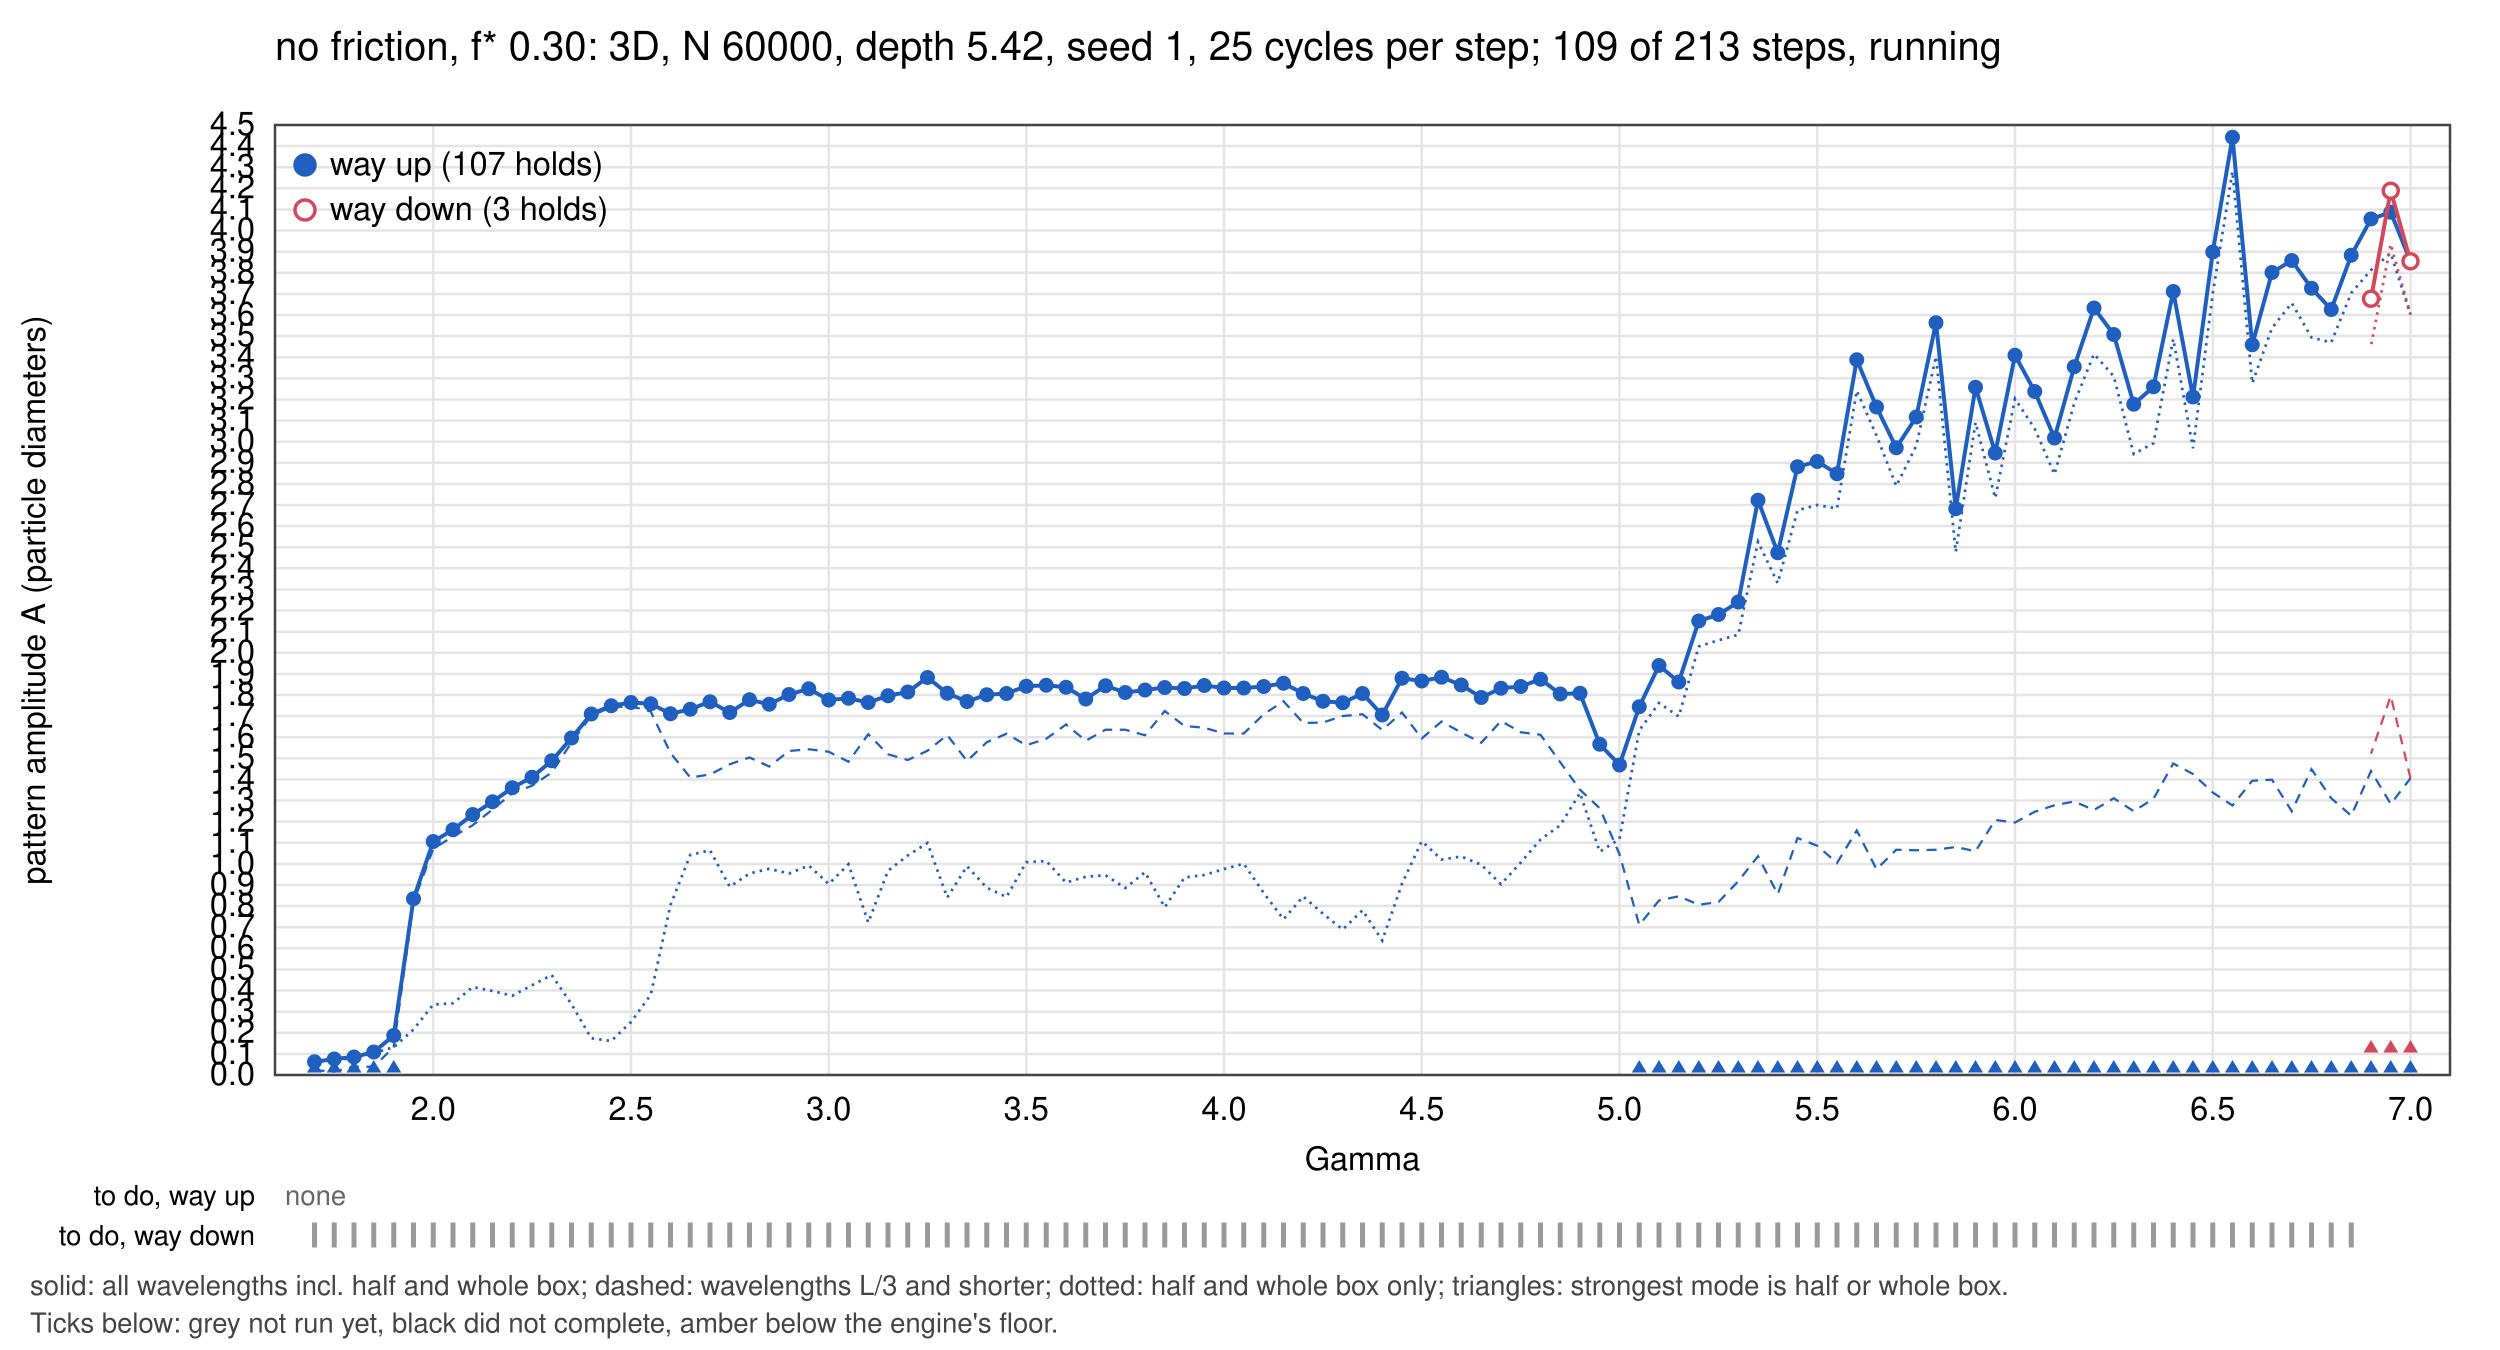
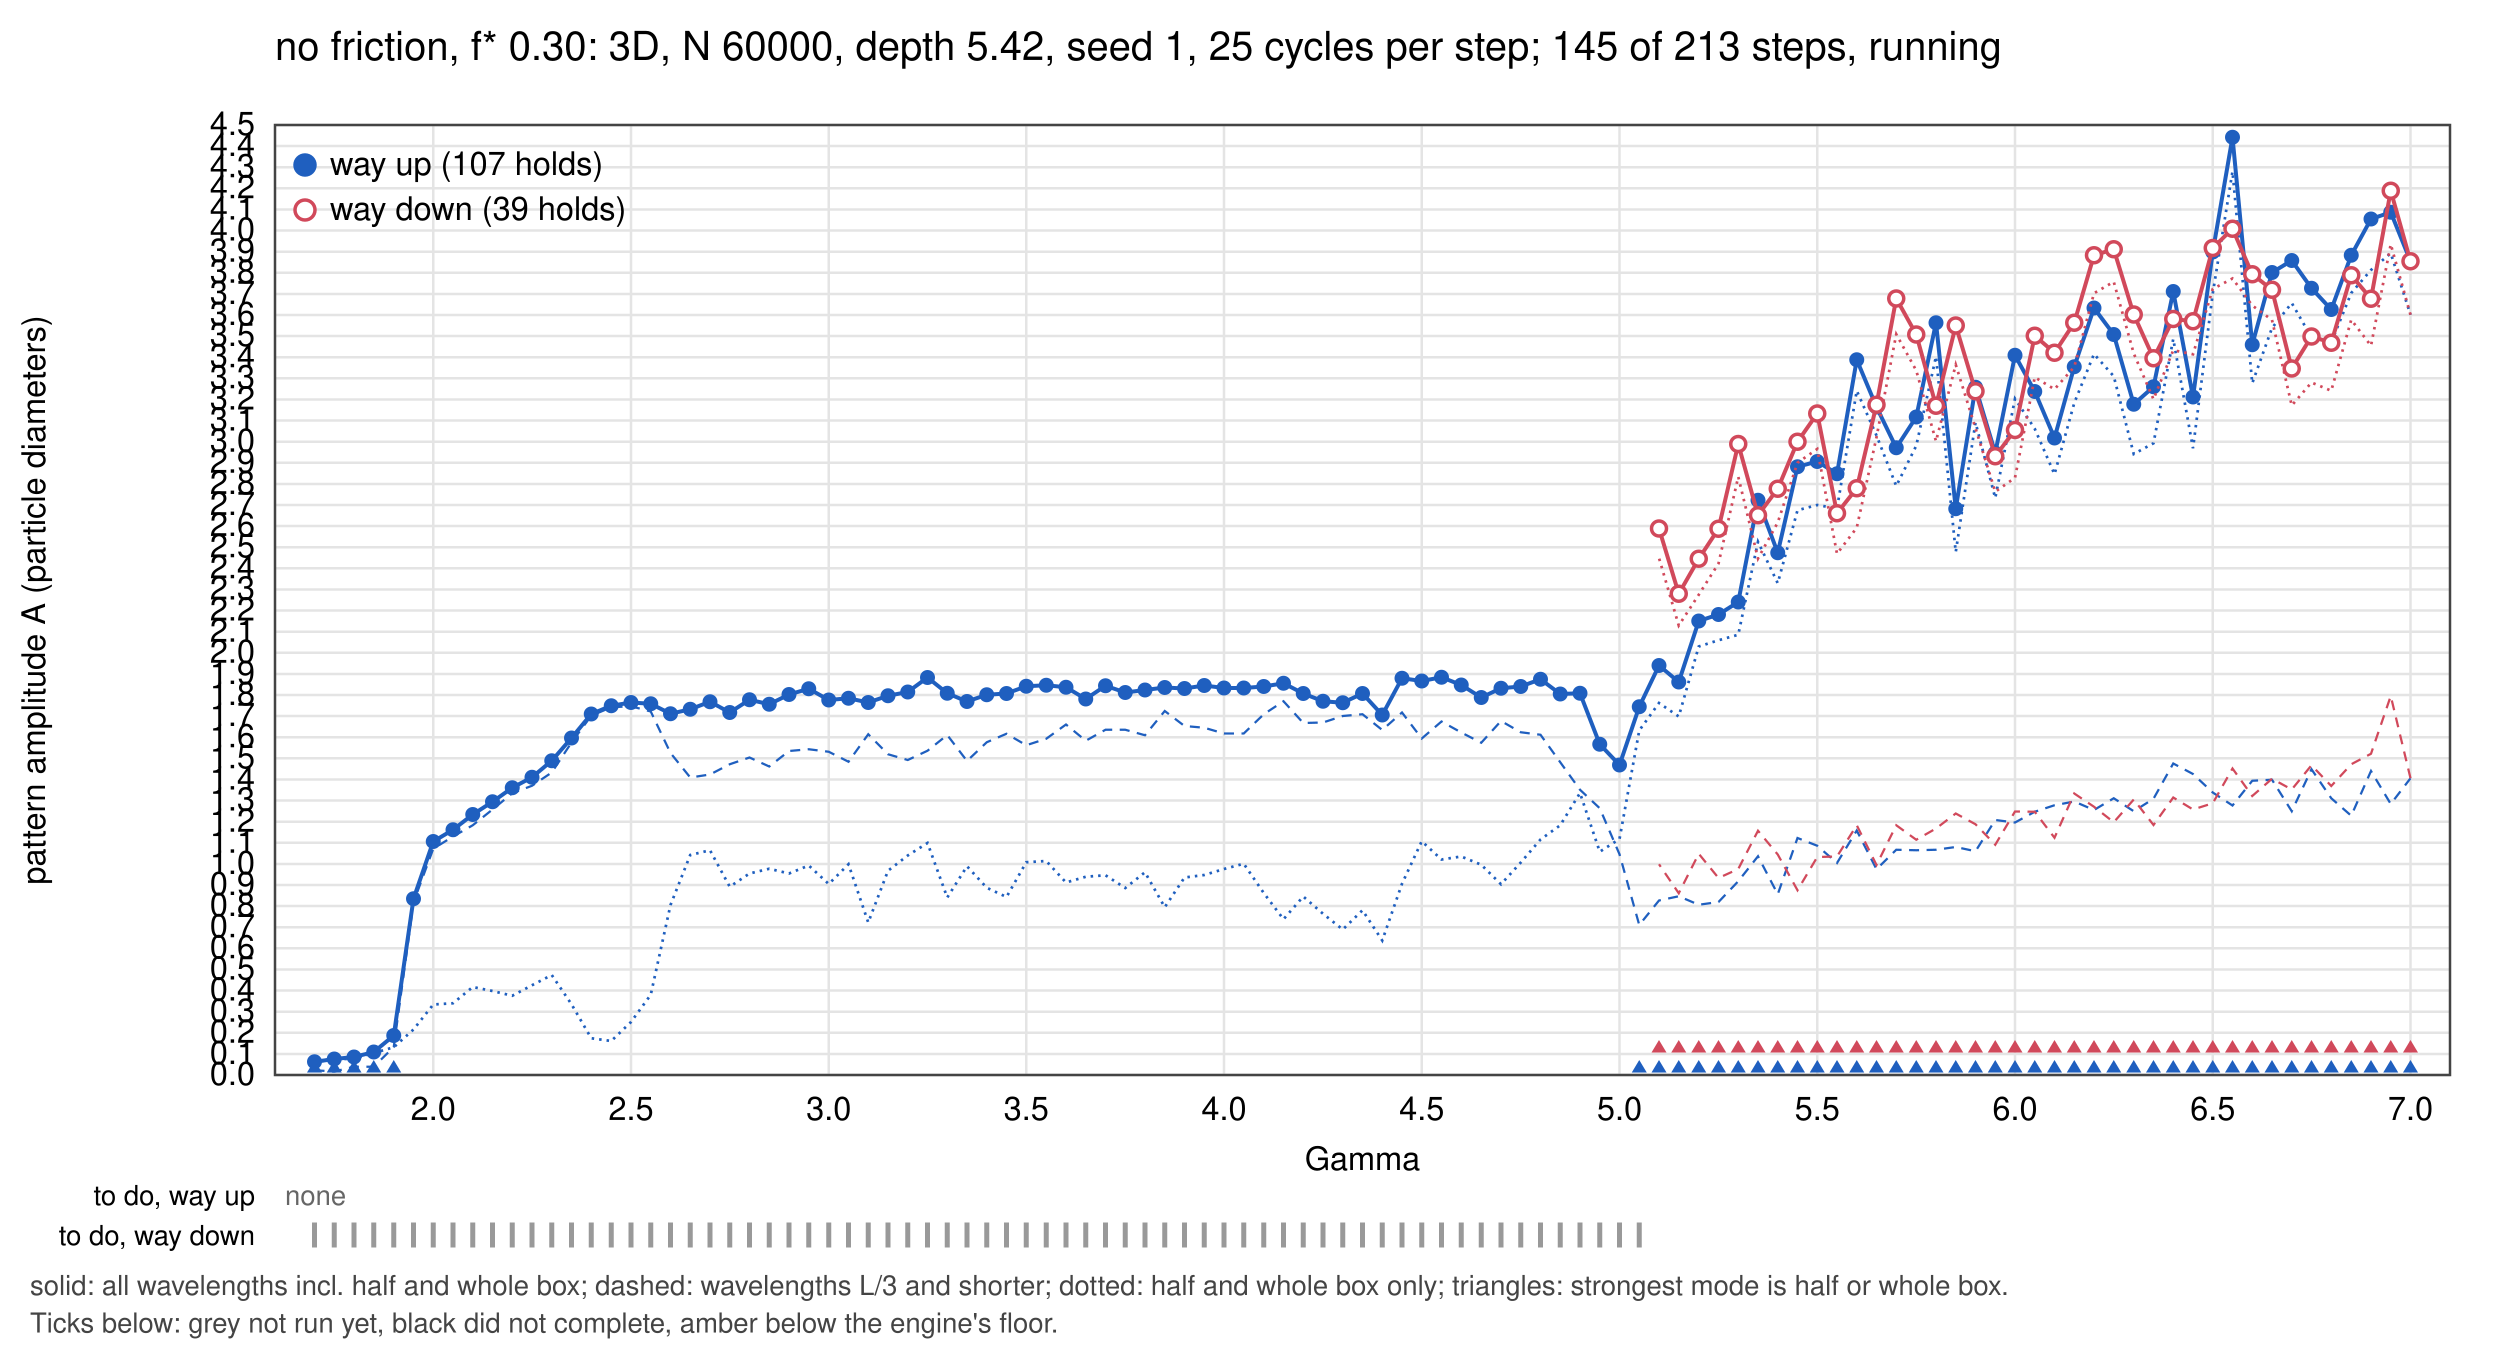
<svg xmlns="http://www.w3.org/2000/svg" width="1000" height="540" viewBox="0 0 1000 540" font-family="Helvetica, Arial, sans-serif" font-size="13">
  <rect width="1000" height="540" fill="white" />
-   <text x="110" y="24" font-size="16">no friction, f* 0.30: 3D, N 60000, depth 5.42, seed 1, 25 cycles per step; 109 of 213 steps, running</text>
+   <text x="110" y="24" font-size="16">no friction, f* 0.30: 3D, N 60000, depth 5.42, seed 1, 25 cycles per step; 145 of 213 steps, running</text>
  <line x1="110" x2="980" y1="430.0" y2="430.0" stroke="#e4e4e4" />
  <text x="102" y="434.0" text-anchor="end">0.0</text>
  <line x1="110" x2="980" y1="421.6" y2="421.6" stroke="#e4e4e4" />
  <text x="102" y="425.6" text-anchor="end">0.1</text>
  <line x1="110" x2="980" y1="413.1" y2="413.1" stroke="#e4e4e4" />
  <text x="102" y="417.1" text-anchor="end">0.2</text>
  <line x1="110" x2="980" y1="404.7" y2="404.7" stroke="#e4e4e4" />
  <text x="102" y="408.7" text-anchor="end">0.3</text>
  <line x1="110" x2="980" y1="396.2" y2="396.2" stroke="#e4e4e4" />
  <text x="102" y="400.2" text-anchor="end">0.4</text>
  <line x1="110" x2="980" y1="387.8" y2="387.8" stroke="#e4e4e4" />
  <text x="102" y="391.8" text-anchor="end">0.5</text>
  <line x1="110" x2="980" y1="379.3" y2="379.3" stroke="#e4e4e4" />
  <text x="102" y="383.3" text-anchor="end">0.6</text>
  <line x1="110" x2="980" y1="370.9" y2="370.9" stroke="#e4e4e4" />
  <text x="102" y="374.9" text-anchor="end">0.7</text>
  <line x1="110" x2="980" y1="362.4" y2="362.4" stroke="#e4e4e4" />
  <text x="102" y="366.4" text-anchor="end">0.8</text>
  <line x1="110" x2="980" y1="354.0" y2="354.0" stroke="#e4e4e4" />
  <text x="102" y="358.0" text-anchor="end">0.9</text>
  <line x1="110" x2="980" y1="345.6" y2="345.6" stroke="#e4e4e4" />
  <text x="102" y="349.6" text-anchor="end">1.0</text>
  <line x1="110" x2="980" y1="337.1" y2="337.1" stroke="#e4e4e4" />
  <text x="102" y="341.1" text-anchor="end">1.1</text>
  <line x1="110" x2="980" y1="328.7" y2="328.7" stroke="#e4e4e4" />
  <text x="102" y="332.7" text-anchor="end">1.2</text>
  <line x1="110" x2="980" y1="320.2" y2="320.2" stroke="#e4e4e4" />
  <text x="102" y="324.2" text-anchor="end">1.3</text>
  <line x1="110" x2="980" y1="311.8" y2="311.8" stroke="#e4e4e4" />
  <text x="102" y="315.8" text-anchor="end">1.4</text>
  <line x1="110" x2="980" y1="303.3" y2="303.3" stroke="#e4e4e4" />
  <text x="102" y="307.3" text-anchor="end">1.5</text>
  <line x1="110" x2="980" y1="294.9" y2="294.9" stroke="#e4e4e4" />
  <text x="102" y="298.9" text-anchor="end">1.6</text>
  <line x1="110" x2="980" y1="286.4" y2="286.4" stroke="#e4e4e4" />
  <text x="102" y="290.4" text-anchor="end">1.7</text>
  <line x1="110" x2="980" y1="278.0" y2="278.0" stroke="#e4e4e4" />
  <text x="102" y="282.0" text-anchor="end">1.8</text>
  <line x1="110" x2="980" y1="269.6" y2="269.6" stroke="#e4e4e4" />
  <text x="102" y="273.6" text-anchor="end">1.9</text>
  <line x1="110" x2="980" y1="261.1" y2="261.1" stroke="#e4e4e4" />
  <text x="102" y="265.1" text-anchor="end">2.0</text>
  <line x1="110" x2="980" y1="252.7" y2="252.7" stroke="#e4e4e4" />
  <text x="102" y="256.7" text-anchor="end">2.1</text>
  <line x1="110" x2="980" y1="244.2" y2="244.2" stroke="#e4e4e4" />
  <text x="102" y="248.2" text-anchor="end">2.2</text>
  <line x1="110" x2="980" y1="235.8" y2="235.8" stroke="#e4e4e4" />
  <text x="102" y="239.8" text-anchor="end">2.3</text>
  <line x1="110" x2="980" y1="227.3" y2="227.3" stroke="#e4e4e4" />
  <text x="102" y="231.3" text-anchor="end">2.4</text>
  <line x1="110" x2="980" y1="218.9" y2="218.9" stroke="#e4e4e4" />
  <text x="102" y="222.9" text-anchor="end">2.5</text>
  <line x1="110" x2="980" y1="210.4" y2="210.4" stroke="#e4e4e4" />
  <text x="102" y="214.4" text-anchor="end">2.6</text>
  <line x1="110" x2="980" y1="202.0" y2="202.0" stroke="#e4e4e4" />
  <text x="102" y="206.0" text-anchor="end">2.7</text>
  <line x1="110" x2="980" y1="193.6" y2="193.6" stroke="#e4e4e4" />
  <text x="102" y="197.6" text-anchor="end">2.8</text>
  <line x1="110" x2="980" y1="185.1" y2="185.1" stroke="#e4e4e4" />
  <text x="102" y="189.1" text-anchor="end">2.9</text>
  <line x1="110" x2="980" y1="176.7" y2="176.7" stroke="#e4e4e4" />
  <text x="102" y="180.7" text-anchor="end">3.0</text>
  <line x1="110" x2="980" y1="168.2" y2="168.2" stroke="#e4e4e4" />
  <text x="102" y="172.2" text-anchor="end">3.1</text>
  <line x1="110" x2="980" y1="159.8" y2="159.8" stroke="#e4e4e4" />
  <text x="102" y="163.8" text-anchor="end">3.2</text>
  <line x1="110" x2="980" y1="151.3" y2="151.3" stroke="#e4e4e4" />
  <text x="102" y="155.3" text-anchor="end">3.3</text>
  <line x1="110" x2="980" y1="142.9" y2="142.9" stroke="#e4e4e4" />
  <text x="102" y="146.9" text-anchor="end">3.4</text>
  <line x1="110" x2="980" y1="134.4" y2="134.4" stroke="#e4e4e4" />
  <text x="102" y="138.4" text-anchor="end">3.5</text>
  <line x1="110" x2="980" y1="126.0" y2="126.0" stroke="#e4e4e4" />
  <text x="102" y="130.0" text-anchor="end">3.6</text>
  <line x1="110" x2="980" y1="117.6" y2="117.6" stroke="#e4e4e4" />
  <text x="102" y="121.6" text-anchor="end">3.7</text>
  <line x1="110" x2="980" y1="109.1" y2="109.1" stroke="#e4e4e4" />
  <text x="102" y="113.1" text-anchor="end">3.8</text>
  <line x1="110" x2="980" y1="100.7" y2="100.7" stroke="#e4e4e4" />
  <text x="102" y="104.7" text-anchor="end">3.9</text>
  <line x1="110" x2="980" y1="92.2" y2="92.2" stroke="#e4e4e4" />
  <text x="102" y="96.2" text-anchor="end">4.0</text>
  <line x1="110" x2="980" y1="83.8" y2="83.8" stroke="#e4e4e4" />
  <text x="102" y="87.8" text-anchor="end">4.1</text>
  <line x1="110" x2="980" y1="75.3" y2="75.3" stroke="#e4e4e4" />
  <text x="102" y="79.3" text-anchor="end">4.2</text>
  <line x1="110" x2="980" y1="66.9" y2="66.9" stroke="#e4e4e4" />
  <text x="102" y="70.9" text-anchor="end">4.3</text>
  <line x1="110" x2="980" y1="58.4" y2="58.4" stroke="#e4e4e4" />
  <text x="102" y="62.4" text-anchor="end">4.4</text>
  <line x1="110" x2="980" y1="50.0" y2="50.0" stroke="#e4e4e4" />
  <text x="102" y="54.0" text-anchor="end">4.5</text>
  <line x1="173.3" x2="173.3" y1="50" y2="430" stroke="#e4e4e4" />
  <text x="173.3" y="448" text-anchor="middle">2.0</text>
  <line x1="252.4" x2="252.4" y1="50" y2="430" stroke="#e4e4e4" />
  <text x="252.4" y="448" text-anchor="middle">2.5</text>
  <line x1="331.5" x2="331.5" y1="50" y2="430" stroke="#e4e4e4" />
  <text x="331.5" y="448" text-anchor="middle">3.0</text>
  <line x1="410.5" x2="410.5" y1="50" y2="430" stroke="#e4e4e4" />
  <text x="410.5" y="448" text-anchor="middle">3.5</text>
  <line x1="489.6" x2="489.6" y1="50" y2="430" stroke="#e4e4e4" />
  <text x="489.6" y="448" text-anchor="middle">4.0</text>
  <line x1="568.7" x2="568.7" y1="50" y2="430" stroke="#e4e4e4" />
  <text x="568.7" y="448" text-anchor="middle">4.5</text>
  <line x1="647.8" x2="647.8" y1="50" y2="430" stroke="#e4e4e4" />
  <text x="647.8" y="448" text-anchor="middle">5.0</text>
  <line x1="726.9" x2="726.9" y1="50" y2="430" stroke="#e4e4e4" />
  <text x="726.9" y="448" text-anchor="middle">5.5</text>
  <line x1="806.0" x2="806.0" y1="50" y2="430" stroke="#e4e4e4" />
  <text x="806.0" y="448" text-anchor="middle">6.0</text>
  <line x1="885.1" x2="885.1" y1="50" y2="430" stroke="#e4e4e4" />
  <text x="885.1" y="448" text-anchor="middle">6.5</text>
  <line x1="964.2" x2="964.2" y1="50" y2="430" stroke="#e4e4e4" />
  <text x="964.2" y="448" text-anchor="middle">7.0</text>
  <rect x="110" y="50" width="870" height="380" fill="none" stroke="#444" />
  <text x="545.0" y="468" text-anchor="middle">Gamma</text>
  <text transform="translate(18 240.0) rotate(-90)" text-anchor="middle">pattern amplitude A (particle diameters)</text>
  <polyline fill="none" stroke="#1f5fbf" stroke-width="1.6" points="125.8,424.7 133.7,423.6 141.6,422.8 149.5,420.8 157.5,414.2 165.4,359.5 173.3,336.6 181.2,331.9 189.1,325.8 197.0,320.7 204.9,315.1 212.8,310.9 220.7,304.3 228.6,295.2 236.5,285.6 244.5,282.3 252.4,281.0 260.3,281.5 268.2,285.5 276.1,283.7 284.0,280.7 291.9,285.0 299.8,279.9 307.7,281.7 315.6,277.8 323.5,275.5 331.5,280.0 339.4,279.3 347.3,281.0 355.2,278.3 363.1,276.8 371.0,271.0 378.9,277.3 386.8,280.6 394.7,277.9 402.6,277.4 410.5,274.5 418.5,274.1 426.4,274.9 434.3,279.6 442.2,274.3 450.1,277.0 458.0,276.0 465.9,275.0 473.8,275.4 481.7,274.2 489.6,275.2 497.5,275.2 505.5,274.6 513.4,273.3 521.3,277.4 529.2,280.5 537.1,281.1 545.0,277.4 552.9,286.0 560.8,271.3 568.7,272.4 576.6,270.9 584.5,274.0 592.5,279.0 600.4,275.3 608.3,274.6 616.2,271.7 624.1,277.6 632.0,277.3 639.9,297.7 647.8,306.0 655.7,282.7 663.6,266.2 671.5,272.8 679.5,248.4 687.4,245.8 695.3,240.8 703.2,200.1 711.1,221.1 719.0,186.7 726.9,184.6 734.8,189.5 742.7,143.9 750.6,162.8 758.5,179.1 766.5,166.8 774.4,129.1 782.3,203.5 790.2,154.9 798.1,181.2 806.0,142.1 813.9,156.6 821.8,175.2 829.7,146.7 837.6,123.2 845.5,133.8 853.5,161.7 861.4,154.7 869.3,116.6 877.2,158.8 885.1,100.8 893.0,54.9 900.9,137.9 908.8,109.0 916.7,104.2 924.6,115.3 932.5,123.8 940.5,102.1 948.4,87.6 956.3,84.9 964.2,104.5" />
  <polyline fill="none" stroke="#1f5fbf" stroke-width="0.9" stroke-dasharray="4 3" points="125.8,428.1 133.7,428.6 141.6,426.7 149.5,426.7 157.5,418.8 165.4,360.9 173.3,339.5 181.2,334.6 189.1,330.1 197.0,323.8 204.9,317.3 212.8,314.3 220.7,309.0 228.6,297.0 236.5,286.3 244.5,282.9 252.4,282.5 260.3,284.6 268.2,301.2 276.1,311.0 284.0,309.8 291.9,305.7 299.8,303.0 307.7,306.6 315.6,300.4 323.5,299.7 331.5,300.7 339.4,304.7 347.3,293.7 355.2,301.7 363.1,304.0 371.0,300.3 378.9,294.0 386.8,304.4 394.7,296.9 402.6,293.5 410.5,298.1 418.5,295.5 426.4,289.8 434.3,296.3 442.2,291.9 450.1,291.9 458.0,294.1 465.9,284.4 473.8,290.4 481.7,291.1 489.6,293.4 497.5,293.4 505.5,285.7 513.4,280.5 521.3,289.2 529.2,289.0 537.1,286.4 545.0,285.7 552.9,292.0 560.8,285.0 568.7,295.4 576.6,288.6 584.5,293.0 592.5,297.1 600.4,288.4 608.3,292.9 616.2,293.9 624.1,304.9 632.0,315.9 639.9,323.3 647.8,341.7 655.7,370.0 663.6,360.2 671.5,358.5 679.5,361.9 687.4,360.8 695.3,352.5 703.2,342.5 711.1,357.7 719.0,335.2 726.9,338.3 734.8,345.2 742.7,332.2 750.6,347.7 758.5,339.9 766.5,340.1 774.4,339.9 782.3,338.8 790.2,340.5 798.1,328.0 806.0,329.0 813.9,324.7 821.8,322.1 829.7,320.6 837.6,324.0 845.5,319.3 853.5,324.5 861.4,319.5 869.3,305.4 877.2,309.6 885.1,317.0 893.0,322.2 900.9,312.3 908.8,311.9 916.7,324.5 924.6,307.7 932.5,319.3 940.5,326.3 948.4,308.4 956.3,321.6 964.2,311.3" />
  <polyline fill="none" stroke="#1f5fbf" stroke-width="1.1" stroke-dasharray="1 2" points="125.8,424.8 133.7,423.7 141.6,423.5 149.5,421.2 157.5,418.9 165.4,411.8 173.3,401.8 181.2,401.3 189.1,394.8 197.0,396.4 204.9,398.3 212.8,394.1 220.7,390.0 228.6,401.7 236.5,415.3 244.5,416.4 252.4,408.8 260.3,397.9 268.2,362.0 276.1,342.0 284.0,340.1 291.9,354.7 299.8,349.4 307.7,347.5 315.6,349.4 323.5,346.2 331.5,353.6 339.4,345.7 347.3,369.0 355.2,348.3 363.1,342.2 371.0,337.2 378.9,359.0 386.8,346.5 394.7,355.1 402.6,358.8 410.5,344.9 418.5,344.4 426.4,353.0 434.3,350.7 442.2,350.1 450.1,355.2 458.0,348.9 465.9,362.9 473.8,351.0 481.7,350.0 489.6,347.6 497.5,345.5 505.5,357.2 513.4,367.7 521.3,358.6 529.2,365.5 537.1,371.8 545.0,364.1 552.9,376.2 560.8,353.5 568.7,336.5 576.6,343.8 584.5,342.6 592.5,345.9 600.4,353.7 608.3,345.0 616.2,335.8 624.1,330.1 632.0,317.2 639.9,340.7 647.8,335.6 655.7,292.2 663.6,281.2 671.5,286.6 679.5,258.6 687.4,256.1 695.3,253.9 703.2,216.7 711.1,233.3 719.0,204.1 726.9,202.0 734.8,203.4 742.7,156.3 750.6,174.2 758.5,194.4 766.5,178.3 774.4,142.6 782.3,220.8 790.2,169.0 798.1,199.2 806.0,159.5 813.9,171.5 821.8,189.7 829.7,161.2 837.6,141.6 845.5,150.5 853.5,181.6 861.4,177.3 869.3,135.6 877.2,179.3 885.1,117.4 893.0,68.6 900.9,153.3 908.8,131.2 916.7,121.2 924.6,135.0 932.5,137.0 940.5,117.2 948.4,108.0 956.3,101.3 964.2,125.9" />
  <circle cx="125.8" cy="424.7" r="3" fill="#1f5fbf" />
  <path d="M125.8 424.0 l-3 5 h6 z" fill="#1f5fbf" />
  <circle cx="133.7" cy="423.6" r="3" fill="#1f5fbf" />
  <path d="M133.7 424.0 l-3 5 h6 z" fill="#1f5fbf" />
  <circle cx="141.6" cy="422.8" r="3" fill="#1f5fbf" />
  <path d="M141.6 424.0 l-3 5 h6 z" fill="#1f5fbf" />
  <circle cx="149.5" cy="420.8" r="3" fill="#1f5fbf" />
  <path d="M149.5 424.0 l-3 5 h6 z" fill="#1f5fbf" />
  <circle cx="157.5" cy="414.2" r="3" fill="#1f5fbf" />
  <path d="M157.5 424.0 l-3 5 h6 z" fill="#1f5fbf" />
  <circle cx="165.4" cy="359.5" r="3" fill="#1f5fbf" />
  <circle cx="173.3" cy="336.6" r="3" fill="#1f5fbf" />
  <circle cx="181.2" cy="331.9" r="3" fill="#1f5fbf" />
  <circle cx="189.1" cy="325.8" r="3" fill="#1f5fbf" />
  <circle cx="197.0" cy="320.7" r="3" fill="#1f5fbf" />
  <circle cx="204.9" cy="315.1" r="3" fill="#1f5fbf" />
  <circle cx="212.8" cy="310.9" r="3" fill="#1f5fbf" />
  <circle cx="220.7" cy="304.3" r="3" fill="#1f5fbf" />
  <circle cx="228.6" cy="295.2" r="3" fill="#1f5fbf" />
  <circle cx="236.5" cy="285.6" r="3" fill="#1f5fbf" />
  <circle cx="244.5" cy="282.3" r="3" fill="#1f5fbf" />
  <circle cx="252.4" cy="281.0" r="3" fill="#1f5fbf" />
  <circle cx="260.3" cy="281.5" r="3" fill="#1f5fbf" />
  <circle cx="268.2" cy="285.5" r="3" fill="#1f5fbf" />
  <circle cx="276.1" cy="283.7" r="3" fill="#1f5fbf" />
  <circle cx="284.0" cy="280.7" r="3" fill="#1f5fbf" />
  <circle cx="291.9" cy="285.0" r="3" fill="#1f5fbf" />
  <circle cx="299.8" cy="279.9" r="3" fill="#1f5fbf" />
  <circle cx="307.7" cy="281.7" r="3" fill="#1f5fbf" />
  <circle cx="315.6" cy="277.8" r="3" fill="#1f5fbf" />
  <circle cx="323.5" cy="275.5" r="3" fill="#1f5fbf" />
  <circle cx="331.5" cy="280.0" r="3" fill="#1f5fbf" />
  <circle cx="339.4" cy="279.3" r="3" fill="#1f5fbf" />
  <circle cx="347.3" cy="281.0" r="3" fill="#1f5fbf" />
  <circle cx="355.2" cy="278.3" r="3" fill="#1f5fbf" />
  <circle cx="363.1" cy="276.8" r="3" fill="#1f5fbf" />
  <circle cx="371.0" cy="271.0" r="3" fill="#1f5fbf" />
  <circle cx="378.9" cy="277.3" r="3" fill="#1f5fbf" />
  <circle cx="386.8" cy="280.6" r="3" fill="#1f5fbf" />
  <circle cx="394.7" cy="277.9" r="3" fill="#1f5fbf" />
  <circle cx="402.6" cy="277.4" r="3" fill="#1f5fbf" />
  <circle cx="410.5" cy="274.5" r="3" fill="#1f5fbf" />
  <circle cx="418.5" cy="274.1" r="3" fill="#1f5fbf" />
  <circle cx="426.4" cy="274.9" r="3" fill="#1f5fbf" />
  <circle cx="434.3" cy="279.6" r="3" fill="#1f5fbf" />
  <circle cx="442.2" cy="274.3" r="3" fill="#1f5fbf" />
  <circle cx="450.1" cy="277.0" r="3" fill="#1f5fbf" />
  <circle cx="458.0" cy="276.0" r="3" fill="#1f5fbf" />
  <circle cx="465.9" cy="275.0" r="3" fill="#1f5fbf" />
  <circle cx="473.8" cy="275.4" r="3" fill="#1f5fbf" />
  <circle cx="481.7" cy="274.2" r="3" fill="#1f5fbf" />
  <circle cx="489.6" cy="275.2" r="3" fill="#1f5fbf" />
  <circle cx="497.5" cy="275.2" r="3" fill="#1f5fbf" />
  <circle cx="505.5" cy="274.6" r="3" fill="#1f5fbf" />
  <circle cx="513.4" cy="273.3" r="3" fill="#1f5fbf" />
  <circle cx="521.3" cy="277.4" r="3" fill="#1f5fbf" />
  <circle cx="529.2" cy="280.5" r="3" fill="#1f5fbf" />
  <circle cx="537.1" cy="281.1" r="3" fill="#1f5fbf" />
  <circle cx="545.0" cy="277.4" r="3" fill="#1f5fbf" />
  <circle cx="552.9" cy="286.0" r="3" fill="#1f5fbf" />
  <circle cx="560.8" cy="271.3" r="3" fill="#1f5fbf" />
  <circle cx="568.7" cy="272.4" r="3" fill="#1f5fbf" />
  <circle cx="576.6" cy="270.9" r="3" fill="#1f5fbf" />
  <circle cx="584.5" cy="274.0" r="3" fill="#1f5fbf" />
  <circle cx="592.5" cy="279.0" r="3" fill="#1f5fbf" />
  <circle cx="600.4" cy="275.3" r="3" fill="#1f5fbf" />
  <circle cx="608.3" cy="274.6" r="3" fill="#1f5fbf" />
  <circle cx="616.2" cy="271.7" r="3" fill="#1f5fbf" />
  <circle cx="624.1" cy="277.6" r="3" fill="#1f5fbf" />
  <circle cx="632.0" cy="277.3" r="3" fill="#1f5fbf" />
  <circle cx="639.9" cy="297.7" r="3" fill="#1f5fbf" />
  <circle cx="647.8" cy="306.0" r="3" fill="#1f5fbf" />
  <circle cx="655.7" cy="282.7" r="3" fill="#1f5fbf" />
  <path d="M655.7 424.0 l-3 5 h6 z" fill="#1f5fbf" />
  <circle cx="663.6" cy="266.2" r="3" fill="#1f5fbf" />
  <path d="M663.6 424.0 l-3 5 h6 z" fill="#1f5fbf" />
  <circle cx="671.5" cy="272.8" r="3" fill="#1f5fbf" />
  <path d="M671.5 424.0 l-3 5 h6 z" fill="#1f5fbf" />
  <circle cx="679.5" cy="248.4" r="3" fill="#1f5fbf" />
  <path d="M679.5 424.0 l-3 5 h6 z" fill="#1f5fbf" />
  <circle cx="687.4" cy="245.8" r="3" fill="#1f5fbf" />
  <path d="M687.4 424.0 l-3 5 h6 z" fill="#1f5fbf" />
  <circle cx="695.3" cy="240.8" r="3" fill="#1f5fbf" />
  <path d="M695.3 424.0 l-3 5 h6 z" fill="#1f5fbf" />
  <circle cx="703.2" cy="200.1" r="3" fill="#1f5fbf" />
  <path d="M703.2 424.0 l-3 5 h6 z" fill="#1f5fbf" />
  <circle cx="711.1" cy="221.1" r="3" fill="#1f5fbf" />
  <path d="M711.1 424.0 l-3 5 h6 z" fill="#1f5fbf" />
  <circle cx="719.0" cy="186.7" r="3" fill="#1f5fbf" />
  <path d="M719.0 424.0 l-3 5 h6 z" fill="#1f5fbf" />
  <circle cx="726.9" cy="184.6" r="3" fill="#1f5fbf" />
  <path d="M726.9 424.0 l-3 5 h6 z" fill="#1f5fbf" />
  <circle cx="734.8" cy="189.5" r="3" fill="#1f5fbf" />
  <path d="M734.8 424.0 l-3 5 h6 z" fill="#1f5fbf" />
  <circle cx="742.7" cy="143.9" r="3" fill="#1f5fbf" />
  <path d="M742.7 424.0 l-3 5 h6 z" fill="#1f5fbf" />
  <circle cx="750.6" cy="162.8" r="3" fill="#1f5fbf" />
  <path d="M750.6 424.0 l-3 5 h6 z" fill="#1f5fbf" />
  <circle cx="758.5" cy="179.1" r="3" fill="#1f5fbf" />
  <path d="M758.5 424.0 l-3 5 h6 z" fill="#1f5fbf" />
  <circle cx="766.5" cy="166.8" r="3" fill="#1f5fbf" />
  <path d="M766.5 424.0 l-3 5 h6 z" fill="#1f5fbf" />
  <circle cx="774.4" cy="129.1" r="3" fill="#1f5fbf" />
  <path d="M774.4 424.0 l-3 5 h6 z" fill="#1f5fbf" />
  <circle cx="782.3" cy="203.5" r="3" fill="#1f5fbf" />
  <path d="M782.3 424.0 l-3 5 h6 z" fill="#1f5fbf" />
  <circle cx="790.2" cy="154.9" r="3" fill="#1f5fbf" />
  <path d="M790.2 424.0 l-3 5 h6 z" fill="#1f5fbf" />
  <circle cx="798.1" cy="181.2" r="3" fill="#1f5fbf" />
  <path d="M798.1 424.0 l-3 5 h6 z" fill="#1f5fbf" />
  <circle cx="806.0" cy="142.1" r="3" fill="#1f5fbf" />
  <path d="M806.0 424.0 l-3 5 h6 z" fill="#1f5fbf" />
  <circle cx="813.9" cy="156.6" r="3" fill="#1f5fbf" />
  <path d="M813.9 424.0 l-3 5 h6 z" fill="#1f5fbf" />
  <circle cx="821.8" cy="175.2" r="3" fill="#1f5fbf" />
  <path d="M821.8 424.0 l-3 5 h6 z" fill="#1f5fbf" />
  <circle cx="829.7" cy="146.7" r="3" fill="#1f5fbf" />
  <path d="M829.7 424.0 l-3 5 h6 z" fill="#1f5fbf" />
  <circle cx="837.6" cy="123.2" r="3" fill="#1f5fbf" />
  <path d="M837.6 424.0 l-3 5 h6 z" fill="#1f5fbf" />
  <circle cx="845.5" cy="133.8" r="3" fill="#1f5fbf" />
  <path d="M845.5 424.0 l-3 5 h6 z" fill="#1f5fbf" />
  <circle cx="853.5" cy="161.7" r="3" fill="#1f5fbf" />
  <path d="M853.5 424.0 l-3 5 h6 z" fill="#1f5fbf" />
  <circle cx="861.4" cy="154.7" r="3" fill="#1f5fbf" />
  <path d="M861.4 424.0 l-3 5 h6 z" fill="#1f5fbf" />
  <circle cx="869.3" cy="116.6" r="3" fill="#1f5fbf" />
  <path d="M869.3 424.0 l-3 5 h6 z" fill="#1f5fbf" />
  <circle cx="877.2" cy="158.8" r="3" fill="#1f5fbf" />
  <path d="M877.2 424.0 l-3 5 h6 z" fill="#1f5fbf" />
  <circle cx="885.1" cy="100.8" r="3" fill="#1f5fbf" />
  <path d="M885.1 424.0 l-3 5 h6 z" fill="#1f5fbf" />
  <circle cx="893.0" cy="54.9" r="3" fill="#1f5fbf" />
  <path d="M893.0 424.0 l-3 5 h6 z" fill="#1f5fbf" />
  <circle cx="900.9" cy="137.9" r="3" fill="#1f5fbf" />
  <path d="M900.9 424.0 l-3 5 h6 z" fill="#1f5fbf" />
  <circle cx="908.8" cy="109.0" r="3" fill="#1f5fbf" />
  <path d="M908.8 424.0 l-3 5 h6 z" fill="#1f5fbf" />
  <circle cx="916.7" cy="104.2" r="3" fill="#1f5fbf" />
  <path d="M916.7 424.0 l-3 5 h6 z" fill="#1f5fbf" />
  <circle cx="924.6" cy="115.3" r="3" fill="#1f5fbf" />
  <path d="M924.6 424.0 l-3 5 h6 z" fill="#1f5fbf" />
  <circle cx="932.5" cy="123.8" r="3" fill="#1f5fbf" />
  <path d="M932.5 424.0 l-3 5 h6 z" fill="#1f5fbf" />
  <circle cx="940.5" cy="102.1" r="3" fill="#1f5fbf" />
  <path d="M940.5 424.0 l-3 5 h6 z" fill="#1f5fbf" />
  <circle cx="948.4" cy="87.6" r="3" fill="#1f5fbf" />
  <path d="M948.4 424.0 l-3 5 h6 z" fill="#1f5fbf" />
  <circle cx="956.3" cy="84.9" r="3" fill="#1f5fbf" />
  <path d="M956.3 424.0 l-3 5 h6 z" fill="#1f5fbf" />
  <circle cx="964.2" cy="104.5" r="3" fill="#1f5fbf" />
  <path d="M964.2 424.0 l-3 5 h6 z" fill="#1f5fbf" />
  <circle cx="122" cy="66" r="4" fill="#1f5fbf" stroke="#1f5fbf" stroke-width="1.4" />
  <text x="132" y="70">way up (107 holds)</text>
-   <polyline fill="none" stroke="#d1495b" stroke-width="1.6" points="964.2,104.5 956.3,76.3 948.4,119.5" />
-   <polyline fill="none" stroke="#d1495b" stroke-width="0.9" stroke-dasharray="4 3" points="964.2,311.3 956.3,278.4 948.4,301.5" />
-   <polyline fill="none" stroke="#d1495b" stroke-width="1.1" stroke-dasharray="1 2" points="964.2,125.9 956.3,97.7 948.4,138.3" />
+   <polyline fill="none" stroke="#d1495b" stroke-width="1.6" points="964.2,104.5 956.3,76.3 948.4,119.5 940.5,110.1 932.5,137.1 924.6,134.6 916.7,147.4 908.8,115.9 900.9,109.7 893.0,91.5 885.1,99.2 877.2,128.5 869.3,127.6 861.4,143.3 853.5,125.8 845.5,99.7 837.6,102.1 829.7,129.1 821.8,141.1 813.9,134.3 806.0,172.0 798.1,182.5 790.2,156.5 782.3,130.2 774.4,162.3 766.5,133.8 758.5,119.4 750.6,161.9 742.7,195.3 734.8,205.3 726.9,165.4 719.0,176.7 711.1,195.5 703.2,206.1 695.3,177.6 687.4,211.5 679.5,223.5 671.5,237.5 663.6,211.4" />
+   <polyline fill="none" stroke="#d1495b" stroke-width="0.9" stroke-dasharray="4 3" points="964.2,311.3 956.3,278.4 948.4,301.5 940.5,305.7 932.5,314.4 924.6,306.1 916.7,315.8 908.8,311.5 900.9,318.4 893.0,307.4 885.1,321.3 877.2,323.8 869.3,319.0 861.4,330.0 853.5,319.8 845.5,328.9 837.6,322.7 829.7,317.4 821.8,335.1 813.9,324.7 806.0,324.6 798.1,337.9 790.2,329.7 782.3,325.4 774.4,331.4 766.5,335.9 758.5,330.1 750.6,346.0 742.7,330.1 734.8,342.6 726.9,342.8 719.0,356.1 711.1,341.8 703.2,332.3 695.3,347.6 687.4,351.2 679.5,341.5 671.5,357.3 663.6,345.7" />
+   <polyline fill="none" stroke="#d1495b" stroke-width="1.1" stroke-dasharray="1 2" points="964.2,125.9 956.3,97.7 948.4,138.3 940.5,127.9 932.5,156.3 924.6,153.0 916.7,162.2 908.8,128.0 900.9,122.2 893.0,111.4 885.1,115.6 877.2,141.7 869.3,140.1 861.4,159.7 853.5,141.4 845.5,112.7 837.6,117.3 829.7,146.8 821.8,155.7 813.9,150.9 806.0,191.1 798.1,196.7 790.2,171.3 782.3,145.9 774.4,176.5 766.5,148.2 758.5,133.7 750.6,174.9 742.7,211.1 734.8,221.5 726.9,179.6 719.0,185.1 711.1,209.0 703.2,223.4 695.3,190.7 687.4,225.4 679.5,237.9 671.5,250.2 663.6,223.2" />
  <circle cx="964.2" cy="104.5" r="3" fill="white" stroke="#d1495b" stroke-width="1.4" />
  <path d="M964.2 416.0 l-3 5 h6 z" fill="#d1495b" />
  <circle cx="956.3" cy="76.3" r="3" fill="white" stroke="#d1495b" stroke-width="1.4" />
  <path d="M956.3 416.0 l-3 5 h6 z" fill="#d1495b" />
  <circle cx="948.4" cy="119.5" r="3" fill="white" stroke="#d1495b" stroke-width="1.4" />
  <path d="M948.4 416.0 l-3 5 h6 z" fill="#d1495b" />
+   <circle cx="940.5" cy="110.1" r="3" fill="white" stroke="#d1495b" stroke-width="1.4" />
+   <path d="M940.5 416.0 l-3 5 h6 z" fill="#d1495b" />
+   <circle cx="932.5" cy="137.1" r="3" fill="white" stroke="#d1495b" stroke-width="1.4" />
+   <path d="M932.5 416.0 l-3 5 h6 z" fill="#d1495b" />
+   <circle cx="924.6" cy="134.6" r="3" fill="white" stroke="#d1495b" stroke-width="1.4" />
+   <path d="M924.6 416.0 l-3 5 h6 z" fill="#d1495b" />
+   <circle cx="916.7" cy="147.4" r="3" fill="white" stroke="#d1495b" stroke-width="1.4" />
+   <path d="M916.7 416.0 l-3 5 h6 z" fill="#d1495b" />
+   <circle cx="908.8" cy="115.9" r="3" fill="white" stroke="#d1495b" stroke-width="1.4" />
+   <path d="M908.8 416.0 l-3 5 h6 z" fill="#d1495b" />
+   <circle cx="900.9" cy="109.7" r="3" fill="white" stroke="#d1495b" stroke-width="1.4" />
+   <path d="M900.9 416.0 l-3 5 h6 z" fill="#d1495b" />
+   <circle cx="893.0" cy="91.5" r="3" fill="white" stroke="#d1495b" stroke-width="1.4" />
+   <path d="M893.0 416.0 l-3 5 h6 z" fill="#d1495b" />
+   <circle cx="885.1" cy="99.2" r="3" fill="white" stroke="#d1495b" stroke-width="1.4" />
+   <path d="M885.1 416.0 l-3 5 h6 z" fill="#d1495b" />
+   <circle cx="877.2" cy="128.5" r="3" fill="white" stroke="#d1495b" stroke-width="1.4" />
+   <path d="M877.2 416.0 l-3 5 h6 z" fill="#d1495b" />
+   <circle cx="869.3" cy="127.6" r="3" fill="white" stroke="#d1495b" stroke-width="1.4" />
+   <path d="M869.3 416.0 l-3 5 h6 z" fill="#d1495b" />
+   <circle cx="861.4" cy="143.3" r="3" fill="white" stroke="#d1495b" stroke-width="1.4" />
+   <path d="M861.4 416.0 l-3 5 h6 z" fill="#d1495b" />
+   <circle cx="853.5" cy="125.8" r="3" fill="white" stroke="#d1495b" stroke-width="1.4" />
+   <path d="M853.5 416.0 l-3 5 h6 z" fill="#d1495b" />
+   <circle cx="845.5" cy="99.7" r="3" fill="white" stroke="#d1495b" stroke-width="1.4" />
+   <path d="M845.5 416.0 l-3 5 h6 z" fill="#d1495b" />
+   <circle cx="837.6" cy="102.1" r="3" fill="white" stroke="#d1495b" stroke-width="1.4" />
+   <path d="M837.6 416.0 l-3 5 h6 z" fill="#d1495b" />
+   <circle cx="829.7" cy="129.1" r="3" fill="white" stroke="#d1495b" stroke-width="1.4" />
+   <path d="M829.7 416.0 l-3 5 h6 z" fill="#d1495b" />
+   <circle cx="821.8" cy="141.1" r="3" fill="white" stroke="#d1495b" stroke-width="1.4" />
+   <path d="M821.8 416.0 l-3 5 h6 z" fill="#d1495b" />
+   <circle cx="813.9" cy="134.3" r="3" fill="white" stroke="#d1495b" stroke-width="1.4" />
+   <path d="M813.9 416.0 l-3 5 h6 z" fill="#d1495b" />
+   <circle cx="806.0" cy="172.0" r="3" fill="white" stroke="#d1495b" stroke-width="1.4" />
+   <path d="M806.0 416.0 l-3 5 h6 z" fill="#d1495b" />
+   <circle cx="798.1" cy="182.5" r="3" fill="white" stroke="#d1495b" stroke-width="1.4" />
+   <path d="M798.1 416.0 l-3 5 h6 z" fill="#d1495b" />
+   <circle cx="790.2" cy="156.5" r="3" fill="white" stroke="#d1495b" stroke-width="1.4" />
+   <path d="M790.2 416.0 l-3 5 h6 z" fill="#d1495b" />
+   <circle cx="782.3" cy="130.2" r="3" fill="white" stroke="#d1495b" stroke-width="1.4" />
+   <path d="M782.3 416.0 l-3 5 h6 z" fill="#d1495b" />
+   <circle cx="774.4" cy="162.3" r="3" fill="white" stroke="#d1495b" stroke-width="1.4" />
+   <path d="M774.4 416.0 l-3 5 h6 z" fill="#d1495b" />
+   <circle cx="766.5" cy="133.8" r="3" fill="white" stroke="#d1495b" stroke-width="1.4" />
+   <path d="M766.5 416.0 l-3 5 h6 z" fill="#d1495b" />
+   <circle cx="758.5" cy="119.4" r="3" fill="white" stroke="#d1495b" stroke-width="1.4" />
+   <path d="M758.5 416.0 l-3 5 h6 z" fill="#d1495b" />
+   <circle cx="750.6" cy="161.9" r="3" fill="white" stroke="#d1495b" stroke-width="1.4" />
+   <path d="M750.6 416.0 l-3 5 h6 z" fill="#d1495b" />
+   <circle cx="742.7" cy="195.3" r="3" fill="white" stroke="#d1495b" stroke-width="1.4" />
+   <path d="M742.7 416.0 l-3 5 h6 z" fill="#d1495b" />
+   <circle cx="734.8" cy="205.3" r="3" fill="white" stroke="#d1495b" stroke-width="1.4" />
+   <path d="M734.8 416.0 l-3 5 h6 z" fill="#d1495b" />
+   <circle cx="726.9" cy="165.4" r="3" fill="white" stroke="#d1495b" stroke-width="1.4" />
+   <path d="M726.9 416.0 l-3 5 h6 z" fill="#d1495b" />
+   <circle cx="719.0" cy="176.7" r="3" fill="white" stroke="#d1495b" stroke-width="1.4" />
+   <path d="M719.0 416.0 l-3 5 h6 z" fill="#d1495b" />
+   <circle cx="711.1" cy="195.5" r="3" fill="white" stroke="#d1495b" stroke-width="1.4" />
+   <path d="M711.1 416.0 l-3 5 h6 z" fill="#d1495b" />
+   <circle cx="703.2" cy="206.1" r="3" fill="white" stroke="#d1495b" stroke-width="1.4" />
+   <path d="M703.2 416.0 l-3 5 h6 z" fill="#d1495b" />
+   <circle cx="695.3" cy="177.6" r="3" fill="white" stroke="#d1495b" stroke-width="1.4" />
+   <path d="M695.3 416.0 l-3 5 h6 z" fill="#d1495b" />
+   <circle cx="687.4" cy="211.5" r="3" fill="white" stroke="#d1495b" stroke-width="1.4" />
+   <path d="M687.4 416.0 l-3 5 h6 z" fill="#d1495b" />
+   <circle cx="679.5" cy="223.5" r="3" fill="white" stroke="#d1495b" stroke-width="1.4" />
+   <path d="M679.5 416.0 l-3 5 h6 z" fill="#d1495b" />
+   <circle cx="671.5" cy="237.5" r="3" fill="white" stroke="#d1495b" stroke-width="1.4" />
+   <path d="M671.5 416.0 l-3 5 h6 z" fill="#d1495b" />
+   <circle cx="663.6" cy="211.4" r="3" fill="white" stroke="#d1495b" stroke-width="1.4" />
+   <path d="M663.6 416.0 l-3 5 h6 z" fill="#d1495b" />
  <circle cx="122" cy="84" r="4" fill="white" stroke="#d1495b" stroke-width="1.4" />
-   <text x="132" y="88">way down (3 holds)</text>
-   <line x1="940.5" x2="940.5" y1="489" y2="499" stroke="#999" stroke-width="2" />
-   <line x1="932.5" x2="932.5" y1="489" y2="499" stroke="#999" stroke-width="2" />
-   <line x1="924.6" x2="924.6" y1="489" y2="499" stroke="#999" stroke-width="2" />
-   <line x1="916.7" x2="916.7" y1="489" y2="499" stroke="#999" stroke-width="2" />
-   <line x1="908.8" x2="908.8" y1="489" y2="499" stroke="#999" stroke-width="2" />
-   <line x1="900.9" x2="900.9" y1="489" y2="499" stroke="#999" stroke-width="2" />
-   <line x1="893.0" x2="893.0" y1="489" y2="499" stroke="#999" stroke-width="2" />
-   <line x1="885.1" x2="885.1" y1="489" y2="499" stroke="#999" stroke-width="2" />
-   <line x1="877.2" x2="877.2" y1="489" y2="499" stroke="#999" stroke-width="2" />
-   <line x1="869.3" x2="869.3" y1="489" y2="499" stroke="#999" stroke-width="2" />
-   <line x1="861.4" x2="861.4" y1="489" y2="499" stroke="#999" stroke-width="2" />
-   <line x1="853.5" x2="853.5" y1="489" y2="499" stroke="#999" stroke-width="2" />
-   <line x1="845.5" x2="845.5" y1="489" y2="499" stroke="#999" stroke-width="2" />
-   <line x1="837.6" x2="837.6" y1="489" y2="499" stroke="#999" stroke-width="2" />
-   <line x1="829.7" x2="829.7" y1="489" y2="499" stroke="#999" stroke-width="2" />
-   <line x1="821.8" x2="821.8" y1="489" y2="499" stroke="#999" stroke-width="2" />
-   <line x1="813.9" x2="813.9" y1="489" y2="499" stroke="#999" stroke-width="2" />
-   <line x1="806.0" x2="806.0" y1="489" y2="499" stroke="#999" stroke-width="2" />
-   <line x1="798.1" x2="798.1" y1="489" y2="499" stroke="#999" stroke-width="2" />
-   <line x1="790.2" x2="790.2" y1="489" y2="499" stroke="#999" stroke-width="2" />
-   <line x1="782.3" x2="782.3" y1="489" y2="499" stroke="#999" stroke-width="2" />
-   <line x1="774.4" x2="774.4" y1="489" y2="499" stroke="#999" stroke-width="2" />
-   <line x1="766.5" x2="766.5" y1="489" y2="499" stroke="#999" stroke-width="2" />
-   <line x1="758.5" x2="758.5" y1="489" y2="499" stroke="#999" stroke-width="2" />
-   <line x1="750.6" x2="750.6" y1="489" y2="499" stroke="#999" stroke-width="2" />
-   <line x1="742.7" x2="742.7" y1="489" y2="499" stroke="#999" stroke-width="2" />
-   <line x1="734.8" x2="734.8" y1="489" y2="499" stroke="#999" stroke-width="2" />
-   <line x1="726.9" x2="726.9" y1="489" y2="499" stroke="#999" stroke-width="2" />
-   <line x1="719.0" x2="719.0" y1="489" y2="499" stroke="#999" stroke-width="2" />
-   <line x1="711.1" x2="711.1" y1="489" y2="499" stroke="#999" stroke-width="2" />
-   <line x1="703.2" x2="703.2" y1="489" y2="499" stroke="#999" stroke-width="2" />
-   <line x1="695.3" x2="695.3" y1="489" y2="499" stroke="#999" stroke-width="2" />
-   <line x1="687.4" x2="687.4" y1="489" y2="499" stroke="#999" stroke-width="2" />
-   <line x1="679.5" x2="679.5" y1="489" y2="499" stroke="#999" stroke-width="2" />
-   <line x1="671.5" x2="671.5" y1="489" y2="499" stroke="#999" stroke-width="2" />
-   <line x1="663.6" x2="663.6" y1="489" y2="499" stroke="#999" stroke-width="2" />
+   <text x="132" y="88">way down (39 holds)</text>
  <line x1="655.7" x2="655.7" y1="489" y2="499" stroke="#999" stroke-width="2" />
  <line x1="647.8" x2="647.8" y1="489" y2="499" stroke="#999" stroke-width="2" />
  <line x1="639.9" x2="639.9" y1="489" y2="499" stroke="#999" stroke-width="2" />
  <line x1="632.0" x2="632.0" y1="489" y2="499" stroke="#999" stroke-width="2" />
  <line x1="624.1" x2="624.1" y1="489" y2="499" stroke="#999" stroke-width="2" />
  <line x1="616.2" x2="616.2" y1="489" y2="499" stroke="#999" stroke-width="2" />
  <line x1="608.3" x2="608.3" y1="489" y2="499" stroke="#999" stroke-width="2" />
  <line x1="600.4" x2="600.4" y1="489" y2="499" stroke="#999" stroke-width="2" />
  <line x1="592.5" x2="592.5" y1="489" y2="499" stroke="#999" stroke-width="2" />
  <line x1="584.5" x2="584.5" y1="489" y2="499" stroke="#999" stroke-width="2" />
  <line x1="576.6" x2="576.6" y1="489" y2="499" stroke="#999" stroke-width="2" />
  <line x1="568.7" x2="568.7" y1="489" y2="499" stroke="#999" stroke-width="2" />
  <line x1="560.8" x2="560.8" y1="489" y2="499" stroke="#999" stroke-width="2" />
  <line x1="552.9" x2="552.9" y1="489" y2="499" stroke="#999" stroke-width="2" />
  <line x1="545.0" x2="545.0" y1="489" y2="499" stroke="#999" stroke-width="2" />
  <line x1="537.1" x2="537.1" y1="489" y2="499" stroke="#999" stroke-width="2" />
  <line x1="529.2" x2="529.2" y1="489" y2="499" stroke="#999" stroke-width="2" />
  <line x1="521.3" x2="521.3" y1="489" y2="499" stroke="#999" stroke-width="2" />
  <line x1="513.4" x2="513.4" y1="489" y2="499" stroke="#999" stroke-width="2" />
  <line x1="505.5" x2="505.5" y1="489" y2="499" stroke="#999" stroke-width="2" />
  <line x1="497.5" x2="497.5" y1="489" y2="499" stroke="#999" stroke-width="2" />
  <line x1="489.6" x2="489.6" y1="489" y2="499" stroke="#999" stroke-width="2" />
  <line x1="481.7" x2="481.7" y1="489" y2="499" stroke="#999" stroke-width="2" />
  <line x1="473.8" x2="473.8" y1="489" y2="499" stroke="#999" stroke-width="2" />
  <line x1="465.9" x2="465.9" y1="489" y2="499" stroke="#999" stroke-width="2" />
  <line x1="458.0" x2="458.0" y1="489" y2="499" stroke="#999" stroke-width="2" />
  <line x1="450.1" x2="450.1" y1="489" y2="499" stroke="#999" stroke-width="2" />
  <line x1="442.2" x2="442.2" y1="489" y2="499" stroke="#999" stroke-width="2" />
  <line x1="434.3" x2="434.3" y1="489" y2="499" stroke="#999" stroke-width="2" />
  <line x1="426.4" x2="426.4" y1="489" y2="499" stroke="#999" stroke-width="2" />
  <line x1="418.5" x2="418.5" y1="489" y2="499" stroke="#999" stroke-width="2" />
  <line x1="410.5" x2="410.5" y1="489" y2="499" stroke="#999" stroke-width="2" />
  <line x1="402.6" x2="402.6" y1="489" y2="499" stroke="#999" stroke-width="2" />
  <line x1="394.7" x2="394.7" y1="489" y2="499" stroke="#999" stroke-width="2" />
  <line x1="386.8" x2="386.8" y1="489" y2="499" stroke="#999" stroke-width="2" />
  <line x1="378.9" x2="378.9" y1="489" y2="499" stroke="#999" stroke-width="2" />
  <line x1="371.0" x2="371.0" y1="489" y2="499" stroke="#999" stroke-width="2" />
  <line x1="363.1" x2="363.1" y1="489" y2="499" stroke="#999" stroke-width="2" />
  <line x1="355.2" x2="355.2" y1="489" y2="499" stroke="#999" stroke-width="2" />
  <line x1="347.3" x2="347.3" y1="489" y2="499" stroke="#999" stroke-width="2" />
  <line x1="339.4" x2="339.4" y1="489" y2="499" stroke="#999" stroke-width="2" />
  <line x1="331.5" x2="331.5" y1="489" y2="499" stroke="#999" stroke-width="2" />
  <line x1="323.5" x2="323.5" y1="489" y2="499" stroke="#999" stroke-width="2" />
  <line x1="315.6" x2="315.6" y1="489" y2="499" stroke="#999" stroke-width="2" />
  <line x1="307.7" x2="307.7" y1="489" y2="499" stroke="#999" stroke-width="2" />
  <line x1="299.8" x2="299.8" y1="489" y2="499" stroke="#999" stroke-width="2" />
  <line x1="291.9" x2="291.9" y1="489" y2="499" stroke="#999" stroke-width="2" />
  <line x1="284.0" x2="284.0" y1="489" y2="499" stroke="#999" stroke-width="2" />
  <line x1="276.1" x2="276.1" y1="489" y2="499" stroke="#999" stroke-width="2" />
  <line x1="268.2" x2="268.2" y1="489" y2="499" stroke="#999" stroke-width="2" />
  <line x1="260.3" x2="260.3" y1="489" y2="499" stroke="#999" stroke-width="2" />
  <line x1="252.4" x2="252.4" y1="489" y2="499" stroke="#999" stroke-width="2" />
  <line x1="244.5" x2="244.5" y1="489" y2="499" stroke="#999" stroke-width="2" />
  <line x1="236.5" x2="236.5" y1="489" y2="499" stroke="#999" stroke-width="2" />
  <line x1="228.6" x2="228.6" y1="489" y2="499" stroke="#999" stroke-width="2" />
  <line x1="220.7" x2="220.7" y1="489" y2="499" stroke="#999" stroke-width="2" />
  <line x1="212.8" x2="212.8" y1="489" y2="499" stroke="#999" stroke-width="2" />
  <line x1="204.9" x2="204.9" y1="489" y2="499" stroke="#999" stroke-width="2" />
  <line x1="197.0" x2="197.0" y1="489" y2="499" stroke="#999" stroke-width="2" />
  <line x1="189.1" x2="189.1" y1="489" y2="499" stroke="#999" stroke-width="2" />
  <line x1="181.2" x2="181.2" y1="489" y2="499" stroke="#999" stroke-width="2" />
  <line x1="173.3" x2="173.3" y1="489" y2="499" stroke="#999" stroke-width="2" />
  <line x1="165.4" x2="165.4" y1="489" y2="499" stroke="#999" stroke-width="2" />
  <line x1="157.5" x2="157.5" y1="489" y2="499" stroke="#999" stroke-width="2" />
  <line x1="149.5" x2="149.5" y1="489" y2="499" stroke="#999" stroke-width="2" />
  <line x1="141.6" x2="141.6" y1="489" y2="499" stroke="#999" stroke-width="2" />
  <line x1="133.7" x2="133.7" y1="489" y2="499" stroke="#999" stroke-width="2" />
  <line x1="125.8" x2="125.8" y1="489" y2="499" stroke="#999" stroke-width="2" />
  <text x="102" y="482" text-anchor="end" font-size="11">to do, way up</text>
  <text x="114" y="482" font-size="11" fill="#666">none</text>
  <text x="102" y="498" text-anchor="end" font-size="11">to do, way down</text>
  <text x="12" y="518" font-size="11" fill="#444">solid: all wavelengths incl. half and whole box; dashed: wavelengths L/3 and shorter; dotted: half and whole box only; triangles: strongest mode is half or whole box.</text>
  <text x="12" y="533" font-size="11" fill="#444">Ticks below: grey not run yet, black did not complete, amber below the engine's floor. </text>
</svg>
